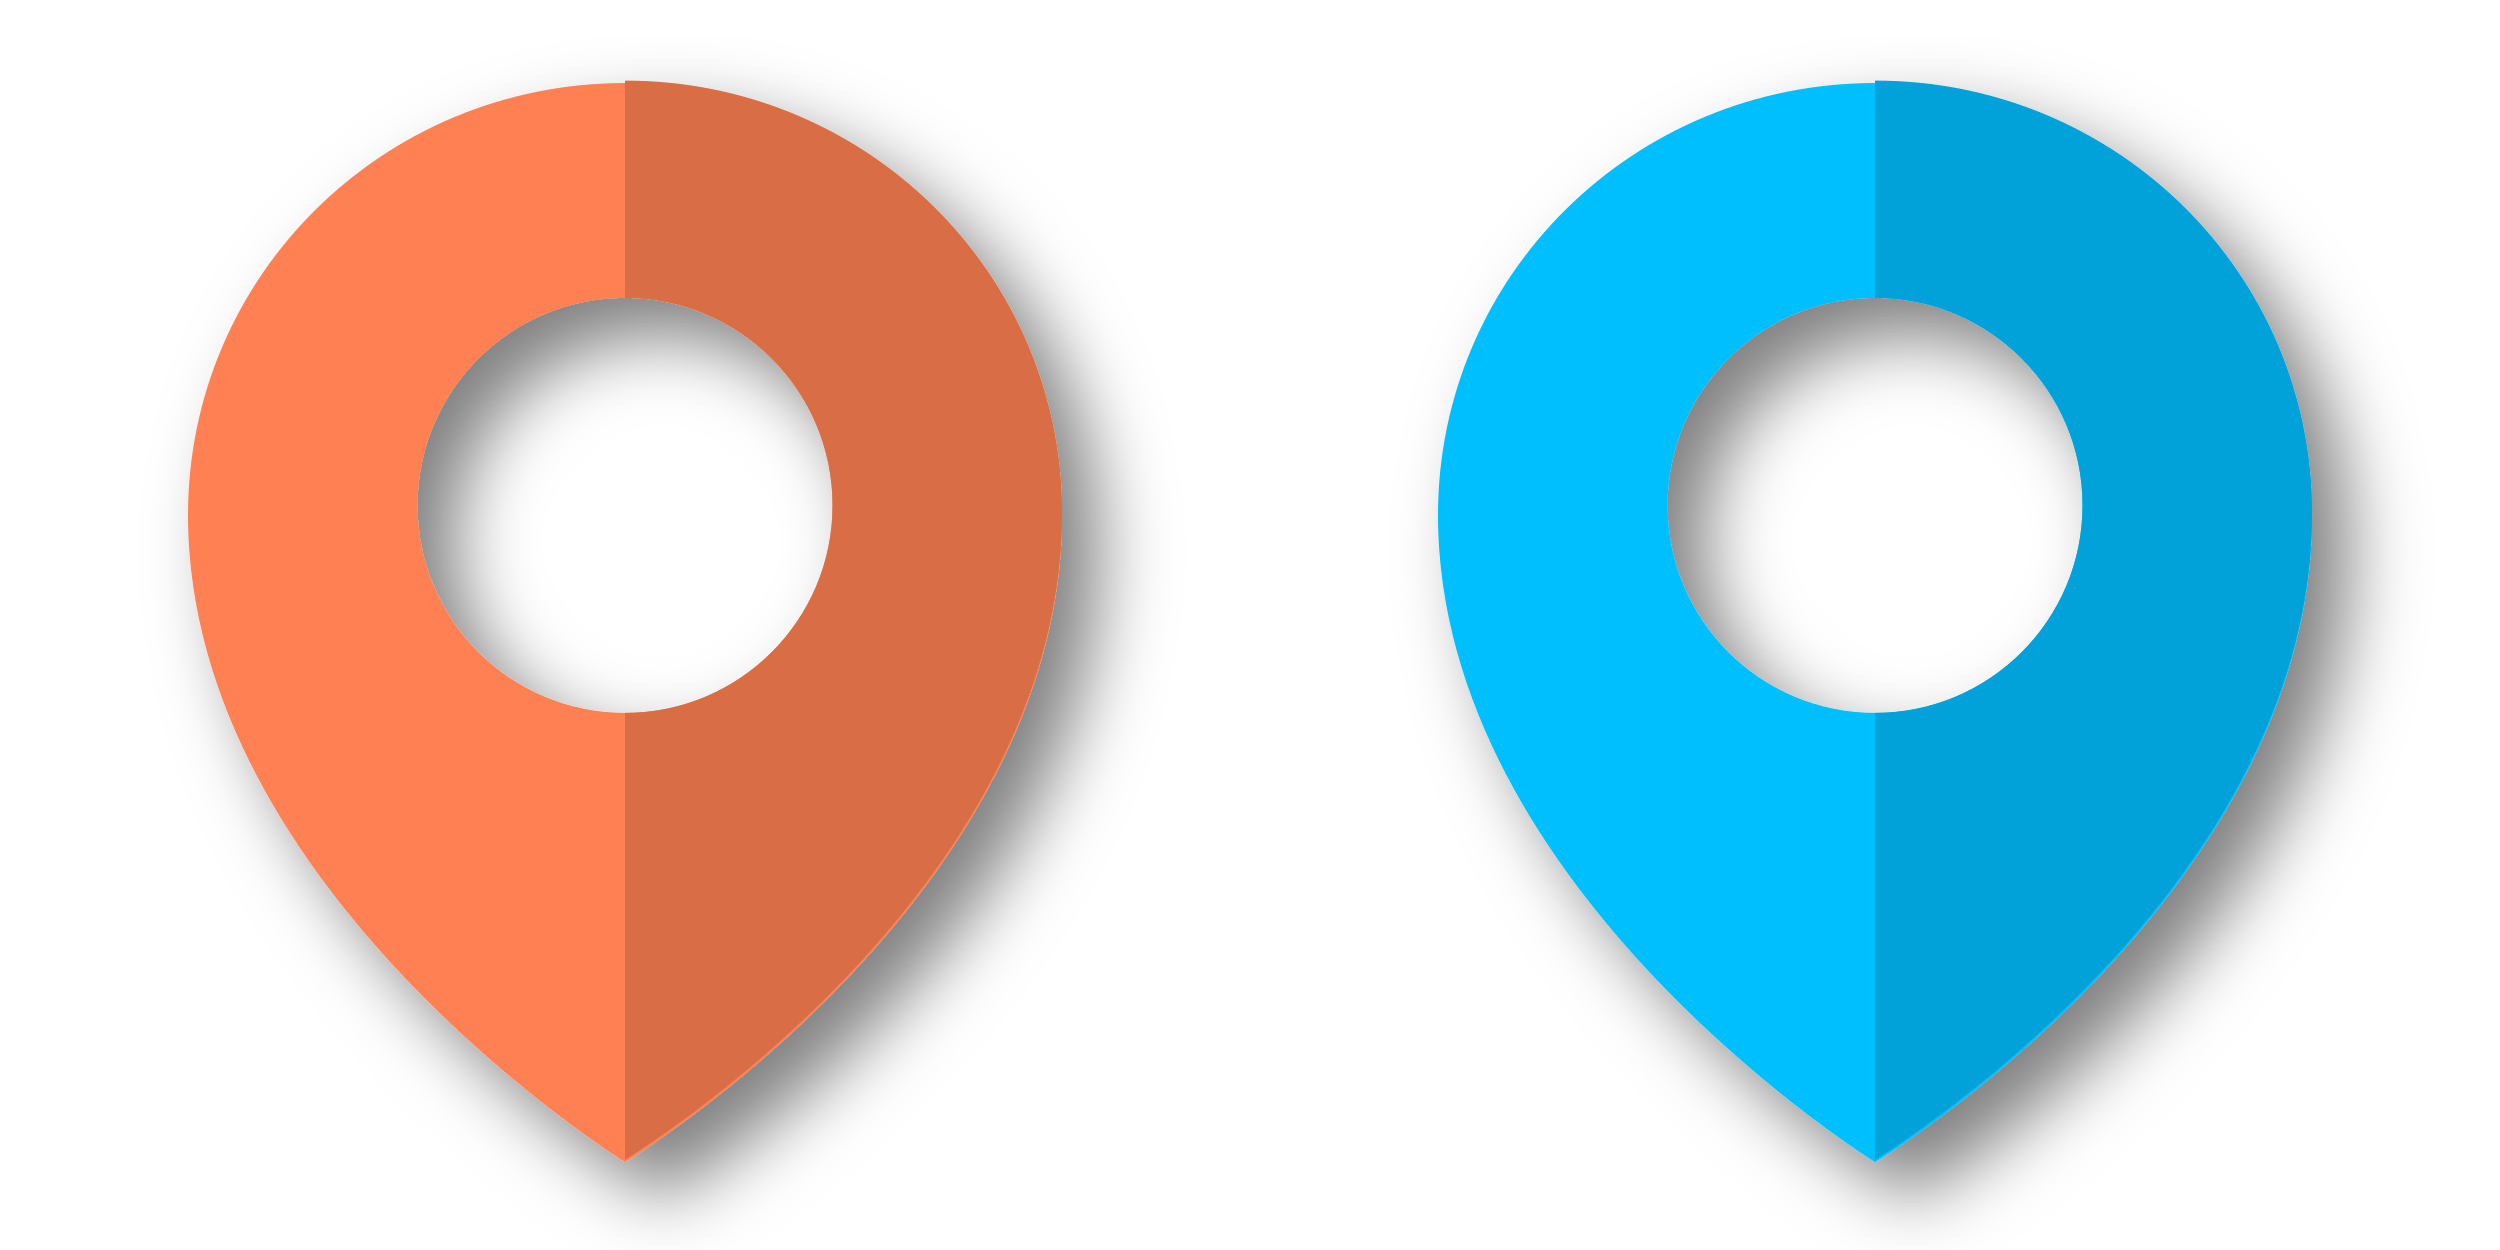
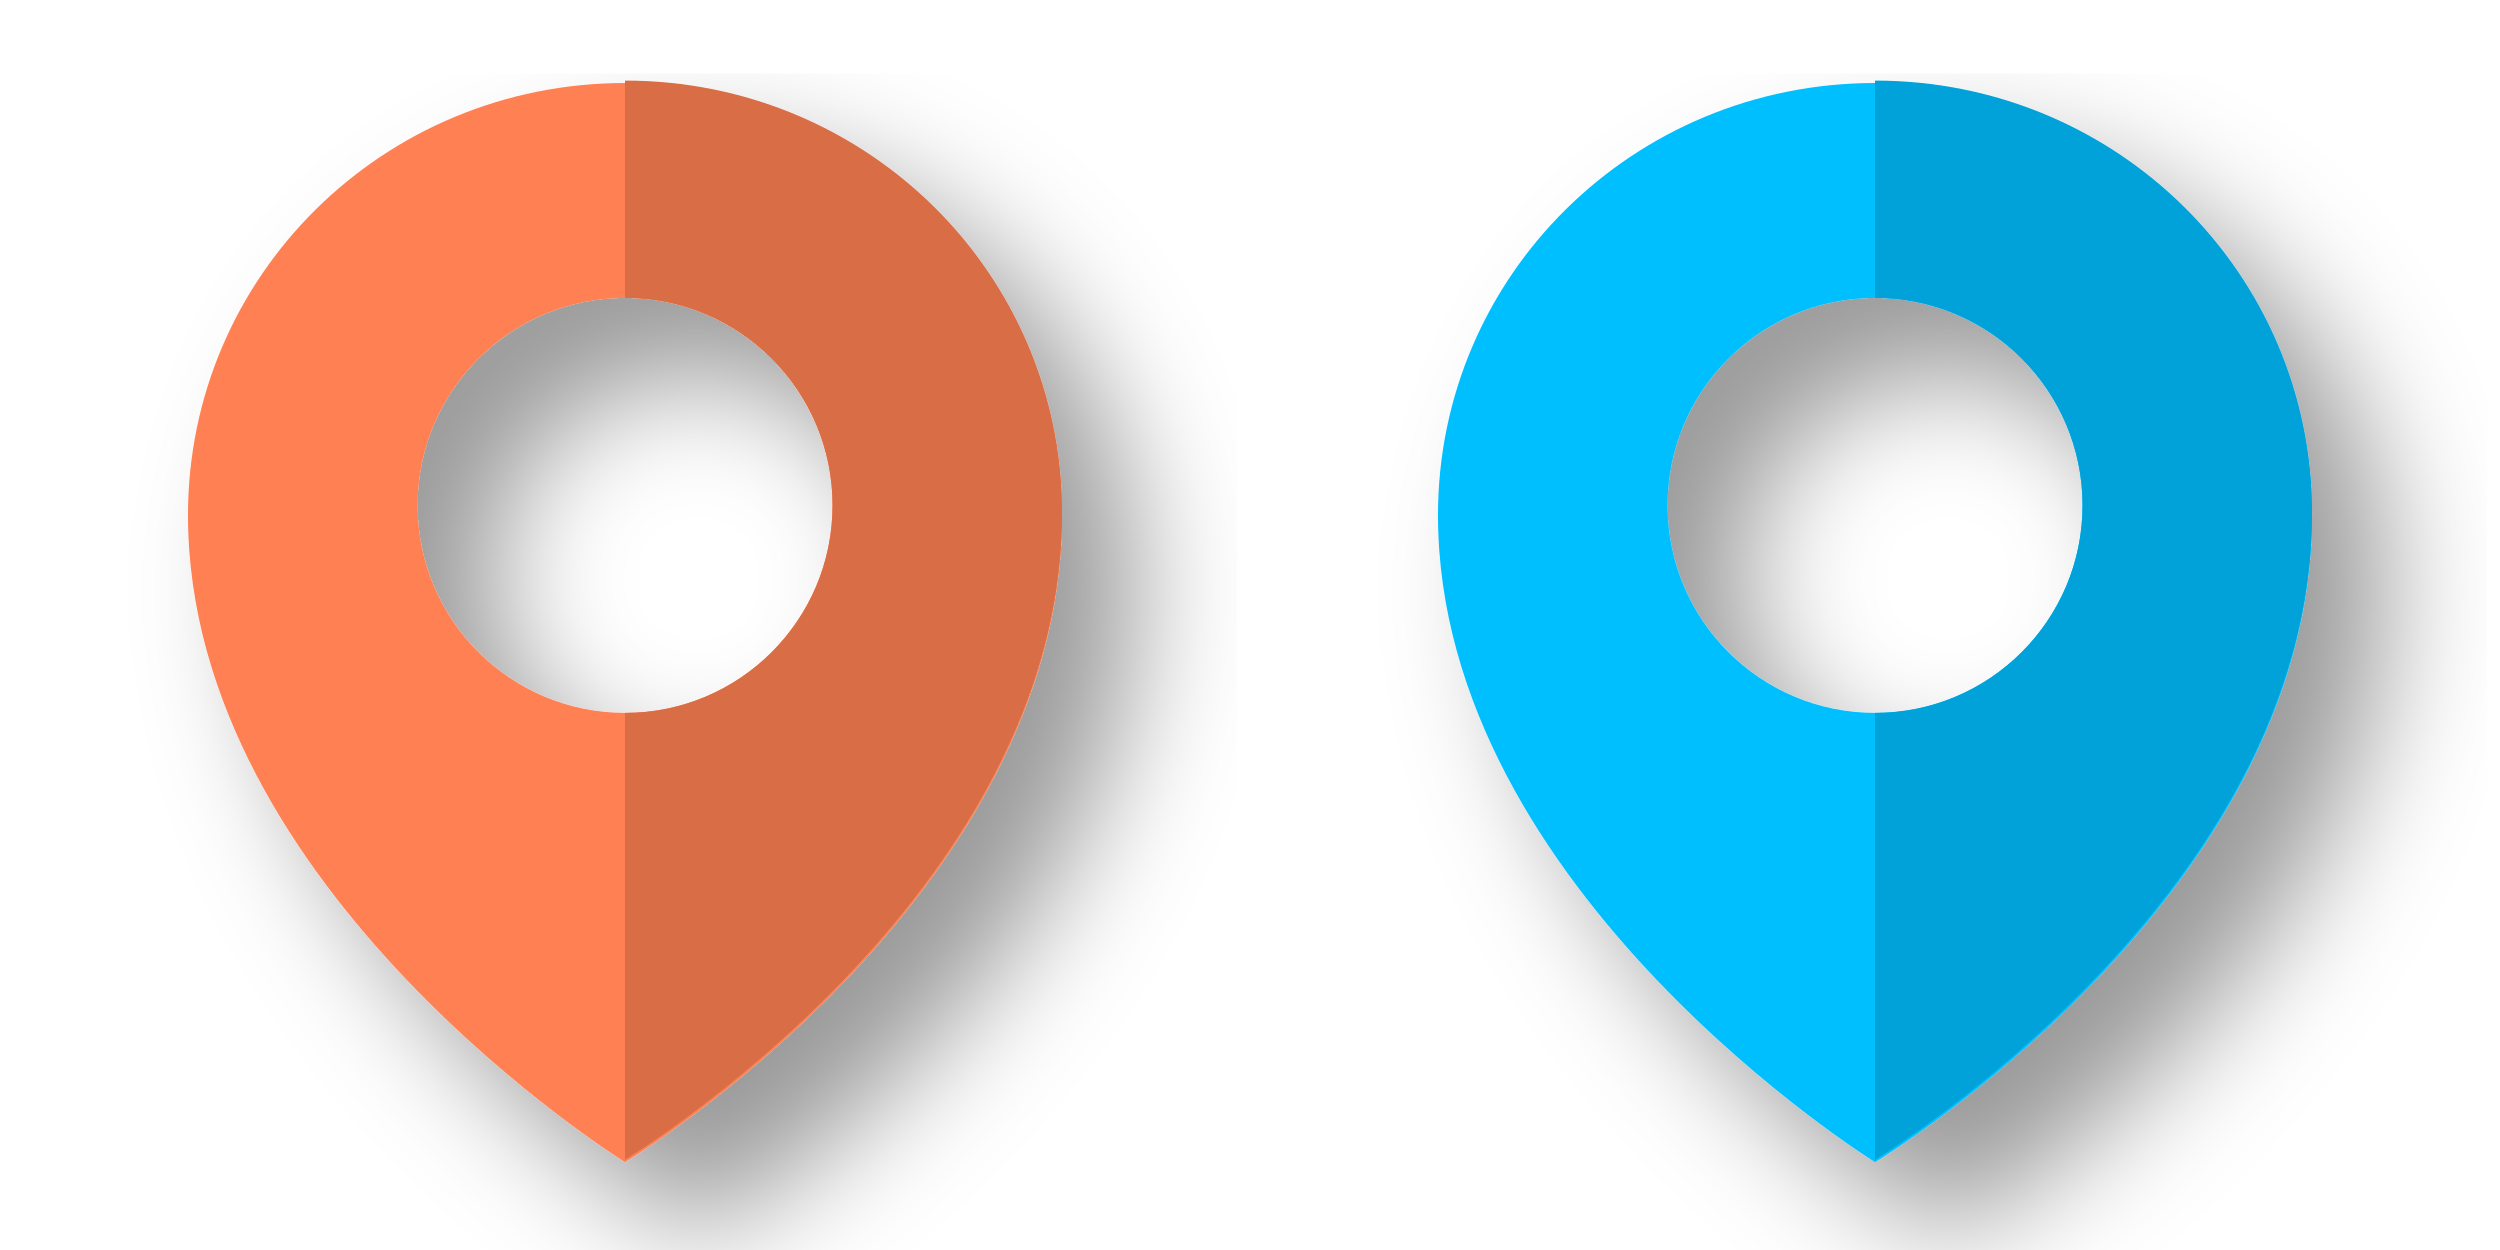
<svg xmlns="http://www.w3.org/2000/svg" width="1024" height="512" viewBox="0 0 1024 512">
  <defs>
    <filter id="shadow" x="-20%" y="-20%" width="140%" height="140%">
-       <feDropShadow dx="15" dy="15" stdDeviation="15" flood-color="#000000" flood-opacity="0.5" />
+       <feDropShadow dx="30" dy="30" stdDeviation="25" flood-color="#000000" flood-opacity="0.4" />
    </filter>
  </defs>
  <g transform="translate(0, 0)" filter="url(#shadow)">
    <path fill="#ff8052" d="M256 34c-99 0-179 79-179 177 0 154 179 265 179 265s179-108 179-265c0-98-80-177-179-177m0 88a85 85 0 0 1 85 85 85 85 0 0 1-85 85 85 85 0 0 1-85-85 85 85 0 0 1 85-85" />
    <path fill="#d96d45" d="M256 34v88a85 85 0 0 1 85 85 85 85 0 0 1-85 85v183s179-108 179-265c0-98-80-177-179-177" />
  </g>
  <g transform="translate(512, 0)" filter="url(#shadow)">
    <path fill="#00bfff" d="M256 34c-99 0-179 79-179 177 0 154 179 265 179 265s179-108 179-265c0-98-80-177-179-177m0 88a85 85 0 0 1 85 85 85 85 0 0 1-85 85 85 85 0 0 1-85-85 85 85 0 0 1 85-85" />
    <path fill="#00a2d9" d="M256 34v88a85 85 0 0 1 85 85 85 85 0 0 1-85 85v183s179-108 179-265c0-98-80-177-179-177" />
  </g>
</svg>
